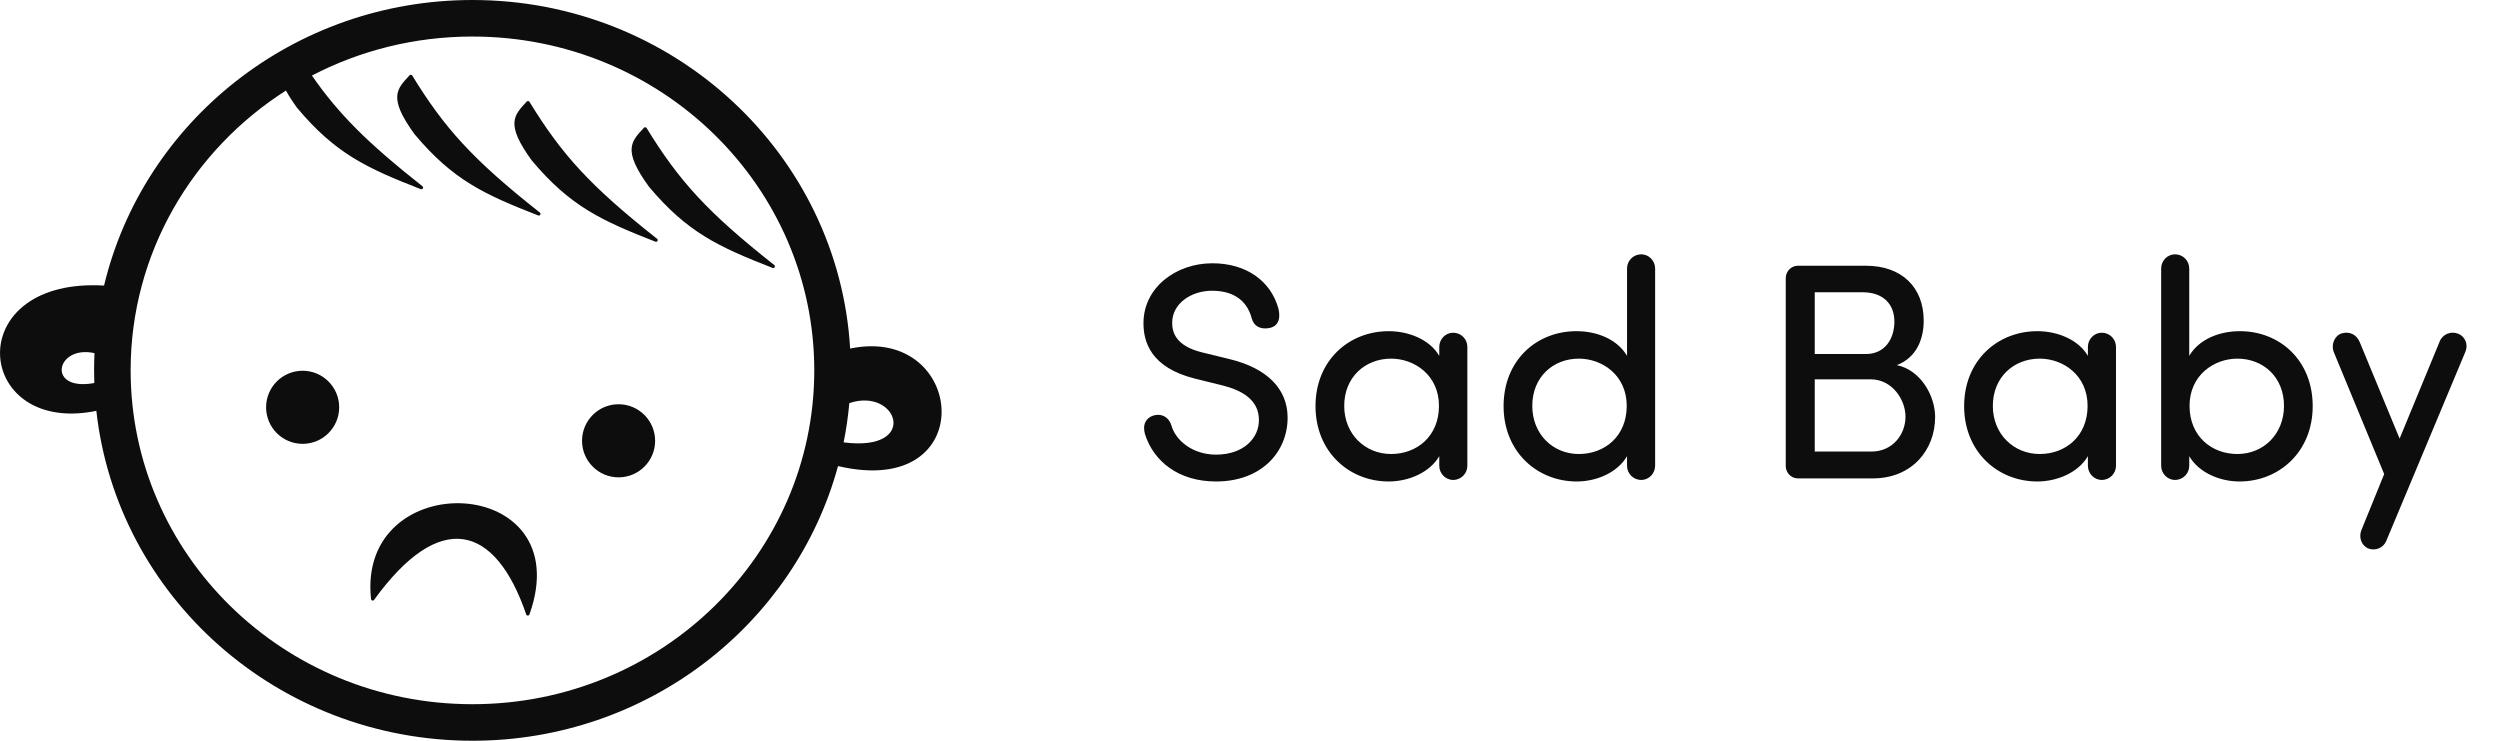
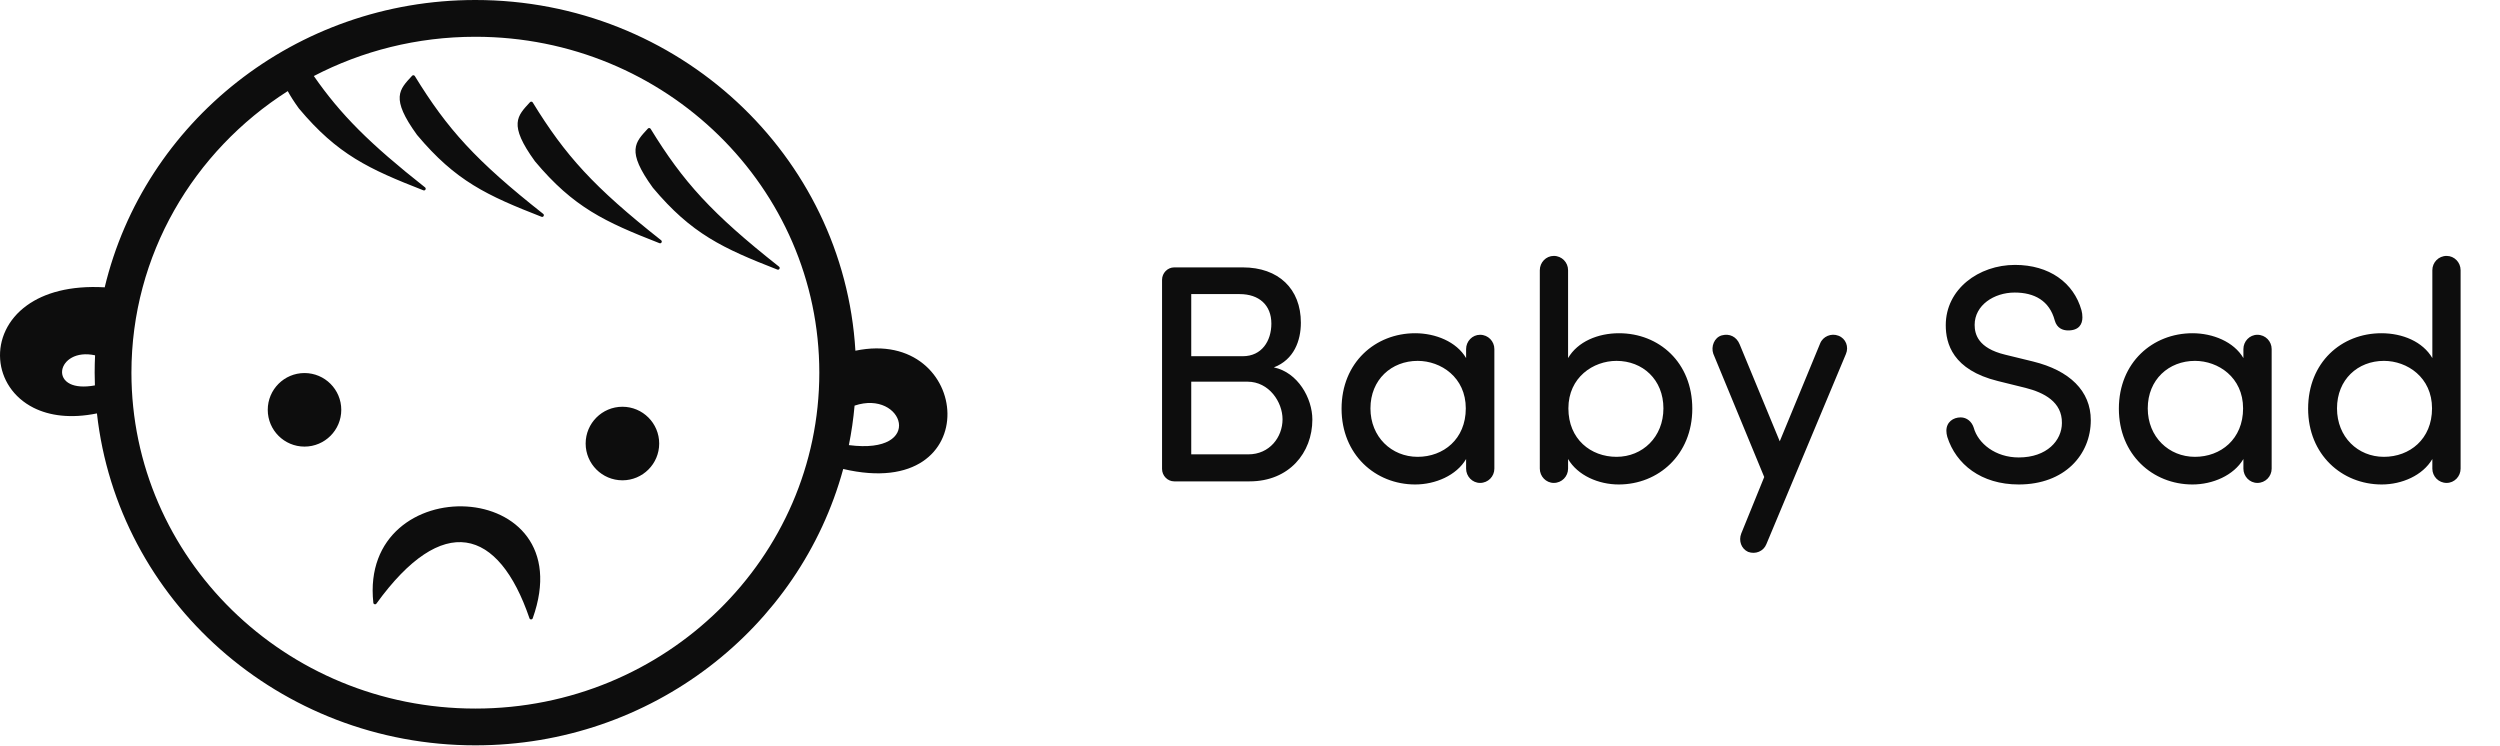
- <svg xmlns="http://www.w3.org/2000/svg" width="162" height="48" viewBox="0 0 162 48" fill="none">
-   <path d="M30.614 0C43.67 0 54.341 9.989 55.089 22.586C62.607 21.018 63.638 32.393 54.304 30.202C51.511 40.45 41.964 48 30.614 48C17.979 48 7.578 38.644 6.243 26.623C4.557 26.968 3.185 26.776 2.16 26.26C0.844 25.597 0.104 24.405 0.011 23.149C-0.082 21.893 0.472 20.575 1.741 19.662C2.85 18.864 4.502 18.376 6.743 18.504C9.282 7.898 19.006 8.52846e-05 30.614 0ZM30.614 2.368C26.848 2.368 23.309 3.284 20.212 4.896C21.925 7.367 23.796 9.246 27.373 12.067C27.471 12.145 27.383 12.302 27.267 12.257C23.751 10.884 21.734 9.952 19.248 6.984C18.938 6.557 18.703 6.188 18.53 5.867C12.46 9.735 8.465 16.429 8.465 24C8.465 35.9 18.333 45.632 30.614 45.632C42.895 45.632 52.765 35.9 52.765 24C52.765 12.1 42.895 2.368 30.614 2.368ZM24.043 38.821C23.102 30.123 37.586 30.651 34.307 39.818C34.272 39.914 34.133 39.917 34.1 39.82C32.105 33.978 28.509 32.972 24.239 38.874C24.181 38.953 24.053 38.919 24.043 38.821ZM40.084 26.195C41.392 26.195 42.452 27.256 42.452 28.564C42.452 29.871 41.392 30.932 40.084 30.932C38.776 30.932 37.716 29.871 37.716 28.564C37.716 27.256 38.776 26.195 40.084 26.195ZM19.61 24.024C20.918 24.024 21.978 25.085 21.979 26.393C21.979 27.7 20.918 28.761 19.61 28.761C18.303 28.761 17.243 27.7 17.243 26.393C17.243 25.085 18.303 24.025 19.61 24.024ZM54.667 28.665C59.616 29.307 58.179 25.065 55.035 26.122C54.958 26.984 54.835 27.832 54.667 28.665ZM6.123 22.882C4.87 22.609 4.097 23.229 4.006 23.842C3.955 24.183 4.114 24.529 4.526 24.727C4.87 24.891 5.39 24.951 6.112 24.82C6.103 24.548 6.097 24.275 6.097 24C6.097 23.625 6.106 23.252 6.123 22.882ZM41.727 8.279C41.776 8.226 41.863 8.235 41.901 8.297C43.99 11.703 45.818 13.739 50.17 17.172C50.268 17.25 50.18 17.407 50.063 17.361C46.548 15.988 44.531 15.056 42.045 12.089C40.311 9.697 40.91 9.168 41.727 8.279ZM34.134 6.58C34.183 6.527 34.271 6.536 34.309 6.598C36.398 10.003 38.226 12.039 42.577 15.472C42.675 15.549 42.587 15.707 42.471 15.661C38.955 14.288 36.938 13.356 34.452 10.389C32.718 7.997 33.317 7.468 34.134 6.58ZM26.539 4.88C26.588 4.826 26.676 4.836 26.714 4.897C28.803 8.303 30.631 10.34 34.982 13.773C35.081 13.85 34.992 14.007 34.876 13.962C31.361 12.589 29.343 11.657 26.857 8.689C25.123 6.298 25.722 5.768 26.539 4.88Z" fill="#0D0D0D" />
-   <path d="M75.897 27.54C76.177 28.56 77.297 29.46 78.797 29.46C80.617 29.46 81.577 28.36 81.577 27.24C81.597 25.88 80.417 25.28 79.237 24.98L77.457 24.54C74.537 23.82 74.097 22.12 74.097 20.94C74.097 18.62 76.217 17.06 78.557 17.06C80.757 17.06 82.337 18.2 82.837 19.98C82.877 20.12 82.897 20.28 82.897 20.44C82.897 20.88 82.677 21.28 81.977 21.28C81.637 21.28 81.257 21.14 81.117 20.64C80.777 19.36 79.797 18.84 78.537 18.84C77.197 18.84 75.957 19.66 75.957 20.92C75.957 21.52 76.177 22.42 77.917 22.84L79.717 23.28C82.077 23.86 83.437 25.18 83.437 27.06C83.437 29.28 81.757 31.2 78.797 31.2C76.377 31.2 74.757 29.9 74.197 28.14C74.157 28 74.137 27.86 74.137 27.74C74.137 27.18 74.577 26.88 75.057 26.88C75.457 26.88 75.777 27.16 75.897 27.54ZM93.265 30.18V29.56C92.645 30.62 91.285 31.2 89.985 31.2C87.425 31.2 85.245 29.28 85.245 26.32C85.245 23.34 87.425 21.46 89.985 21.46C91.285 21.46 92.645 22 93.265 23.06V22.48C93.265 21.98 93.665 21.56 94.165 21.56C94.685 21.56 95.085 21.98 95.085 22.48V30.18C95.085 30.68 94.685 31.1 94.165 31.1C93.665 31.1 93.265 30.68 93.265 30.18ZM93.245 26.3C93.245 24.3 91.645 23.24 90.145 23.24C88.465 23.24 87.105 24.44 87.105 26.3C87.105 28.14 88.465 29.42 90.145 29.42C91.805 29.42 93.245 28.28 93.245 26.3ZM105.432 23.06V17.4C105.432 16.9 105.832 16.48 106.352 16.48C106.852 16.48 107.252 16.9 107.252 17.4V30.18C107.252 30.68 106.852 31.1 106.352 31.1C105.832 31.1 105.432 30.68 105.432 30.18V29.56C104.812 30.62 103.472 31.2 102.172 31.2C99.612 31.2 97.432 29.28 97.432 26.32C97.432 23.34 99.572 21.46 102.152 21.46C103.512 21.46 104.812 22 105.432 23.06ZM105.412 26.3C105.412 24.3 103.812 23.24 102.312 23.24C100.632 23.24 99.292 24.44 99.292 26.3C99.292 28.14 100.632 29.42 102.312 29.42C103.972 29.42 105.412 28.28 105.412 26.3ZM121.356 31H116.496C116.076 31 115.716 30.64 115.716 30.2V18.02C115.716 17.58 116.076 17.22 116.496 17.22H120.916C123.216 17.22 124.656 18.6 124.656 20.78C124.656 21.94 124.216 23.16 122.916 23.66C124.456 23.98 125.396 25.64 125.396 27.02C125.396 29.16 123.896 31 121.356 31ZM117.596 22.94H120.916C122.136 22.94 122.756 21.96 122.756 20.84C122.756 19.64 121.956 18.94 120.716 18.94H117.596V22.94ZM121.216 24.58H117.596V29.26H121.276C122.636 29.26 123.476 28.16 123.476 27C123.476 25.9 122.616 24.58 121.216 24.58ZM135.296 30.18V29.56C134.676 30.62 133.316 31.2 132.016 31.2C129.456 31.2 127.276 29.28 127.276 26.32C127.276 23.34 129.456 21.46 132.016 21.46C133.316 21.46 134.676 22 135.296 23.06V22.48C135.296 21.98 135.696 21.56 136.196 21.56C136.716 21.56 137.116 21.98 137.116 22.48V30.18C137.116 30.68 136.716 31.1 136.196 31.1C135.696 31.1 135.296 30.68 135.296 30.18ZM135.276 26.3C135.276 24.3 133.676 23.24 132.176 23.24C130.496 23.24 129.136 24.44 129.136 26.3C129.136 28.14 130.496 29.42 132.176 29.42C133.836 29.42 135.276 28.28 135.276 26.3ZM141.863 17.4V23.06C142.483 22 143.783 21.46 145.143 21.46C147.723 21.46 149.863 23.34 149.863 26.32C149.863 29.28 147.683 31.2 145.123 31.2C143.823 31.2 142.483 30.62 141.863 29.56V30.18C141.863 30.68 141.463 31.1 140.943 31.1C140.443 31.1 140.043 30.68 140.043 30.18V17.4C140.043 16.9 140.443 16.48 140.943 16.48C141.463 16.48 141.863 16.9 141.863 17.4ZM141.883 26.3C141.883 28.28 143.323 29.42 144.983 29.42C146.663 29.42 148.003 28.14 148.003 26.3C148.003 24.44 146.663 23.24 144.983 23.24C143.483 23.24 141.883 24.3 141.883 26.3ZM152.915 22.18L155.495 28.42L158.095 22.12C158.275 21.66 158.815 21.44 159.275 21.62C159.755 21.8 159.955 22.34 159.755 22.8L154.635 35.04C154.455 35.5 153.935 35.72 153.455 35.54C153.015 35.34 152.835 34.82 153.015 34.36L154.495 30.72L151.215 22.78C151.055 22.32 151.275 21.74 151.755 21.6C152.255 21.46 152.715 21.68 152.915 22.18Z" fill="#0D0D0D" />
+ <svg xmlns="http://www.w3.org/2000/svg" width="161" height="48" viewBox="0 0 161 48" fill="none">
+   <path d="M30.614 0C43.67 0 54.341 9.989 55.088 22.586C62.607 21.017 63.638 32.394 54.303 30.202C51.51 40.45 41.963 48 30.614 48C17.979 48 7.578 38.644 6.243 26.623C4.557 26.968 3.185 26.775 2.161 26.26C0.844 25.597 0.104 24.405 0.01 23.149C-0.083 21.893 0.471 20.575 1.741 19.662C2.849 18.864 4.502 18.376 6.743 18.504C9.281 7.898 19.005 0 30.614 0ZM30.614 2.368C26.848 2.368 23.309 3.284 20.211 4.896C21.925 7.367 23.796 9.246 27.373 12.067C27.471 12.145 27.384 12.302 27.267 12.257C23.752 10.884 21.734 9.952 19.248 6.984C18.939 6.557 18.704 6.188 18.531 5.867C12.46 9.735 8.464 16.428 8.464 24C8.464 35.899 18.333 45.632 30.614 45.632C42.895 45.632 52.764 35.9 52.764 24C52.764 12.1 42.895 2.368 30.614 2.368ZM24.043 38.821C23.102 30.123 37.586 30.651 34.307 39.818C34.273 39.914 34.132 39.917 34.099 39.82C32.105 33.978 28.509 32.972 24.24 38.874C24.182 38.954 24.053 38.919 24.043 38.821ZM40.084 26.195C41.391 26.195 42.452 27.256 42.452 28.564C42.452 29.871 41.391 30.932 40.084 30.932C38.776 30.931 37.716 29.871 37.716 28.564C37.716 27.256 38.776 26.195 40.084 26.195ZM19.611 24.024C20.918 24.025 21.978 25.085 21.978 26.393C21.978 27.7 20.918 28.761 19.611 28.761C18.303 28.761 17.243 27.7 17.243 26.393C17.243 25.085 18.303 24.024 19.611 24.024ZM54.667 28.665C59.616 29.307 58.179 25.064 55.035 26.122C54.958 26.984 54.835 27.832 54.667 28.665ZM6.123 22.882C4.869 22.609 4.096 23.229 4.005 23.842C3.955 24.183 4.114 24.529 4.526 24.727C4.869 24.891 5.39 24.951 6.112 24.82C6.102 24.548 6.096 24.275 6.096 24C6.096 23.625 6.105 23.252 6.123 22.882ZM41.726 8.279C41.775 8.226 41.863 8.235 41.901 8.297C43.99 11.703 45.818 13.739 50.169 17.172C50.268 17.249 50.18 17.407 50.063 17.361C46.548 15.989 44.53 15.056 42.044 12.089C40.31 9.697 40.909 9.168 41.726 8.279ZM34.133 6.58C34.182 6.527 34.27 6.536 34.308 6.598C36.397 10.003 38.225 12.039 42.577 15.472C42.675 15.549 42.587 15.707 42.47 15.661C38.955 14.288 36.937 13.356 34.452 10.389C32.718 7.998 33.317 7.468 34.133 6.58ZM26.539 4.88C26.588 4.826 26.676 4.835 26.714 4.897C28.803 8.303 30.63 10.34 34.982 13.773C35.08 13.85 34.993 14.007 34.877 13.962C31.361 12.589 29.343 11.657 26.857 8.689C25.123 6.298 25.722 5.768 26.539 4.88Z" fill="#0D0D0D" />
+   <path d="M80.476 31H75.616C75.196 31 74.836 30.64 74.836 30.2V18.02C74.836 17.58 75.196 17.22 75.616 17.22H80.036C82.336 17.22 83.776 18.6 83.776 20.78C83.776 21.94 83.336 23.16 82.036 23.66C83.576 23.98 84.516 25.64 84.516 27.02C84.516 29.16 83.016 31 80.476 31ZM76.716 22.94H80.036C81.256 22.94 81.876 21.96 81.876 20.84C81.876 19.64 81.076 18.94 79.836 18.94H76.716V22.94ZM80.336 24.58H76.716V29.26H80.396C81.756 29.26 82.596 28.16 82.596 27C82.596 25.9 81.736 24.58 80.336 24.58ZM94.417 30.18V29.56C93.797 30.62 92.437 31.2 91.137 31.2C88.577 31.2 86.397 29.28 86.397 26.32C86.397 23.34 88.577 21.46 91.137 21.46C92.437 21.46 93.797 22 94.417 23.06V22.48C94.417 21.98 94.817 21.56 95.317 21.56C95.837 21.56 96.237 21.98 96.237 22.48V30.18C96.237 30.68 95.837 31.1 95.317 31.1C94.817 31.1 94.417 30.68 94.417 30.18ZM94.397 26.3C94.397 24.3 92.797 23.24 91.297 23.24C89.617 23.24 88.257 24.44 88.257 26.3C88.257 28.14 89.617 29.42 91.297 29.42C92.957 29.42 94.397 28.28 94.397 26.3ZM100.984 17.4V23.06C101.604 22 102.904 21.46 104.264 21.46C106.844 21.46 108.984 23.34 108.984 26.32C108.984 29.28 106.804 31.2 104.244 31.2C102.944 31.2 101.604 30.62 100.984 29.56V30.18C100.984 30.68 100.584 31.1 100.064 31.1C99.564 31.1 99.164 30.68 99.164 30.18V17.4C99.164 16.9 99.564 16.48 100.064 16.48C100.584 16.48 100.984 16.9 100.984 17.4ZM101.004 26.3C101.004 28.28 102.444 29.42 104.104 29.42C105.784 29.42 107.124 28.14 107.124 26.3C107.124 24.44 105.784 23.24 104.104 23.24C102.604 23.24 101.004 24.3 101.004 26.3ZM112.036 22.18L114.616 28.42L117.216 22.12C117.396 21.66 117.936 21.44 118.396 21.62C118.876 21.8 119.076 22.34 118.876 22.8L113.756 35.04C113.576 35.5 113.056 35.72 112.576 35.54C112.136 35.34 111.956 34.82 112.136 34.36L113.616 30.72L110.336 22.78C110.176 22.32 110.396 21.74 110.876 21.6C111.376 21.46 111.836 21.68 112.036 22.18ZM127.107 27.54C127.387 28.56 128.507 29.46 130.007 29.46C131.827 29.46 132.787 28.36 132.787 27.24C132.807 25.88 131.627 25.28 130.447 24.98L128.667 24.54C125.747 23.82 125.307 22.12 125.307 20.94C125.307 18.62 127.427 17.06 129.767 17.06C131.967 17.06 133.547 18.2 134.047 19.98C134.087 20.12 134.107 20.28 134.107 20.44C134.107 20.88 133.887 21.28 133.187 21.28C132.847 21.28 132.467 21.14 132.327 20.64C131.987 19.36 131.007 18.84 129.747 18.84C128.407 18.84 127.167 19.66 127.167 20.92C127.167 21.52 127.387 22.42 129.127 22.84L130.927 23.28C133.287 23.86 134.647 25.18 134.647 27.06C134.647 29.28 132.967 31.2 130.007 31.2C127.587 31.2 125.967 29.9 125.407 28.14C125.367 28 125.347 27.86 125.347 27.74C125.347 27.18 125.787 26.88 126.267 26.88C126.667 26.88 126.987 27.16 127.107 27.54ZM144.475 30.18V29.56C143.855 30.62 142.495 31.2 141.195 31.2C138.635 31.2 136.455 29.28 136.455 26.32C136.455 23.34 138.635 21.46 141.195 21.46C142.495 21.46 143.855 22 144.475 23.06V22.48C144.475 21.98 144.875 21.56 145.375 21.56C145.895 21.56 146.295 21.98 146.295 22.48V30.18C146.295 30.68 145.895 31.1 145.375 31.1C144.875 31.1 144.475 30.68 144.475 30.18ZM144.455 26.3C144.455 24.3 142.855 23.24 141.355 23.24C139.675 23.24 138.315 24.44 138.315 26.3C138.315 28.14 139.675 29.42 141.355 29.42C143.015 29.42 144.455 28.28 144.455 26.3ZM156.643 23.06V17.4C156.643 16.9 157.043 16.48 157.563 16.48C158.063 16.48 158.463 16.9 158.463 17.4V30.18C158.463 30.68 158.063 31.1 157.563 31.1C157.043 31.1 156.643 30.68 156.643 30.18V29.56C156.023 30.62 154.683 31.2 153.383 31.2C150.823 31.2 148.643 29.28 148.643 26.32C148.643 23.34 150.783 21.46 153.363 21.46C154.723 21.46 156.023 22 156.643 23.06ZM156.623 26.3C156.623 24.3 155.023 23.24 153.523 23.24C151.843 23.24 150.503 24.44 150.503 26.3C150.503 28.14 151.843 29.42 153.523 29.42C155.183 29.42 156.623 28.28 156.623 26.3Z" fill="#0D0D0D" />
</svg>
